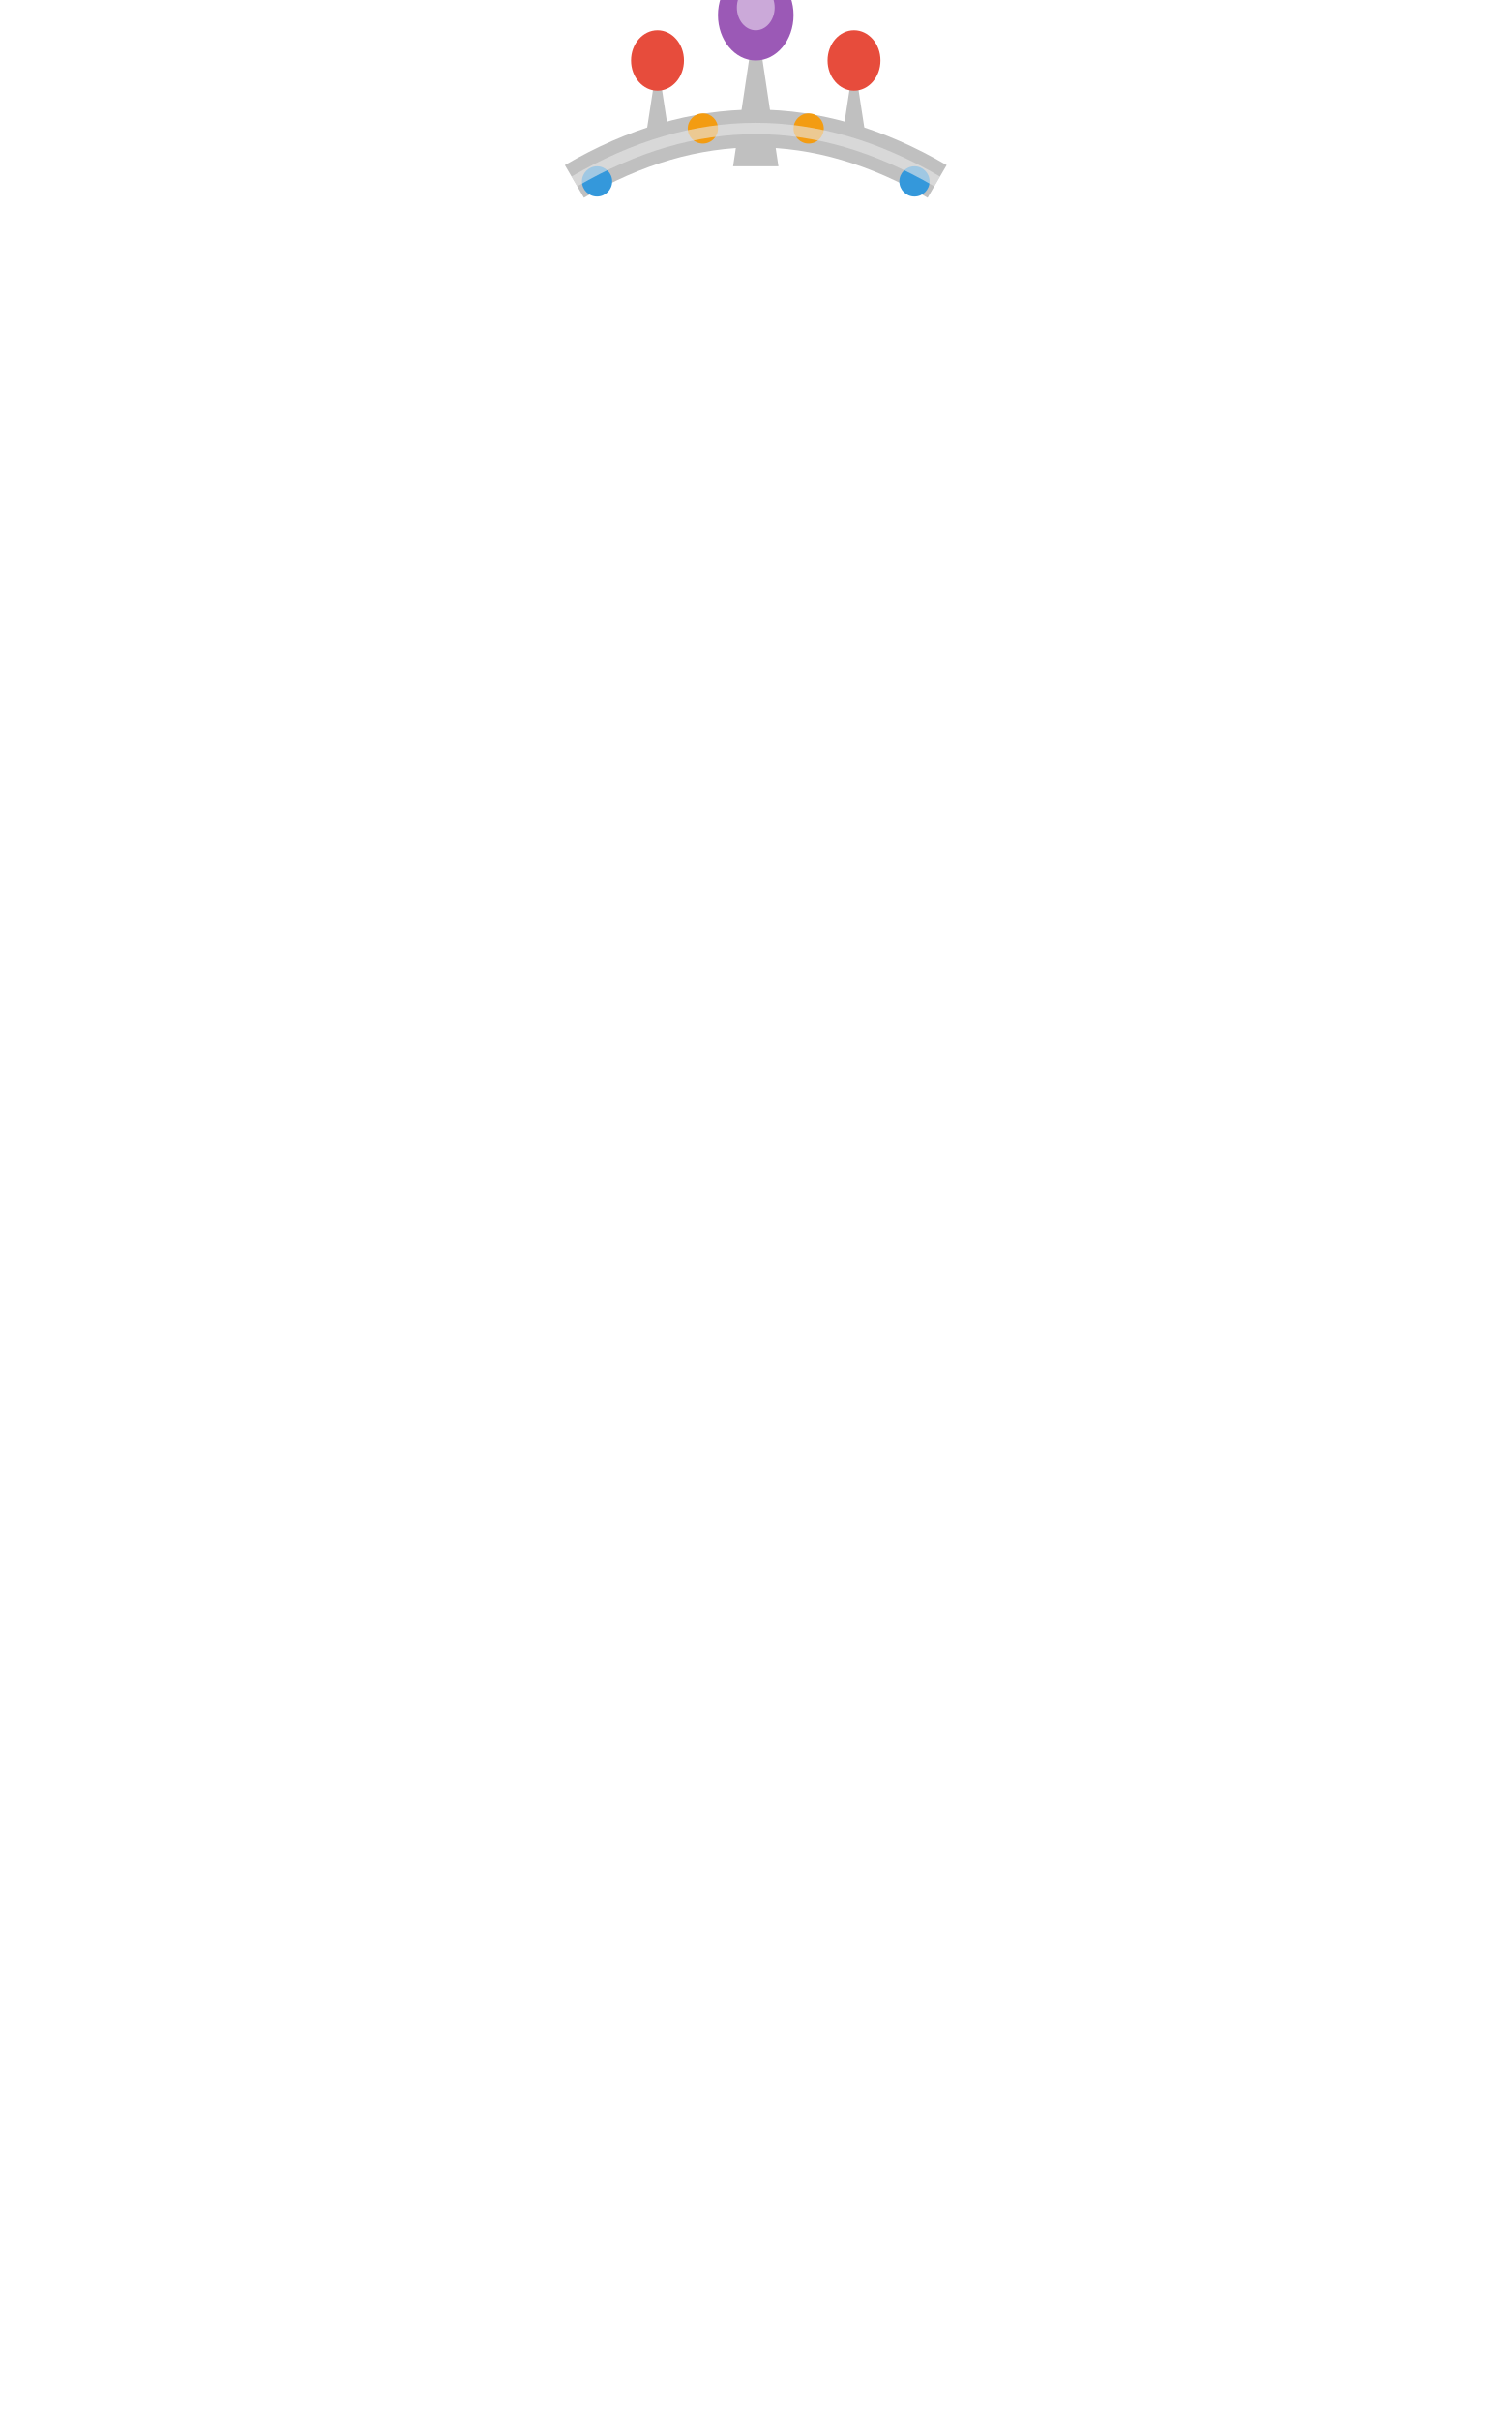
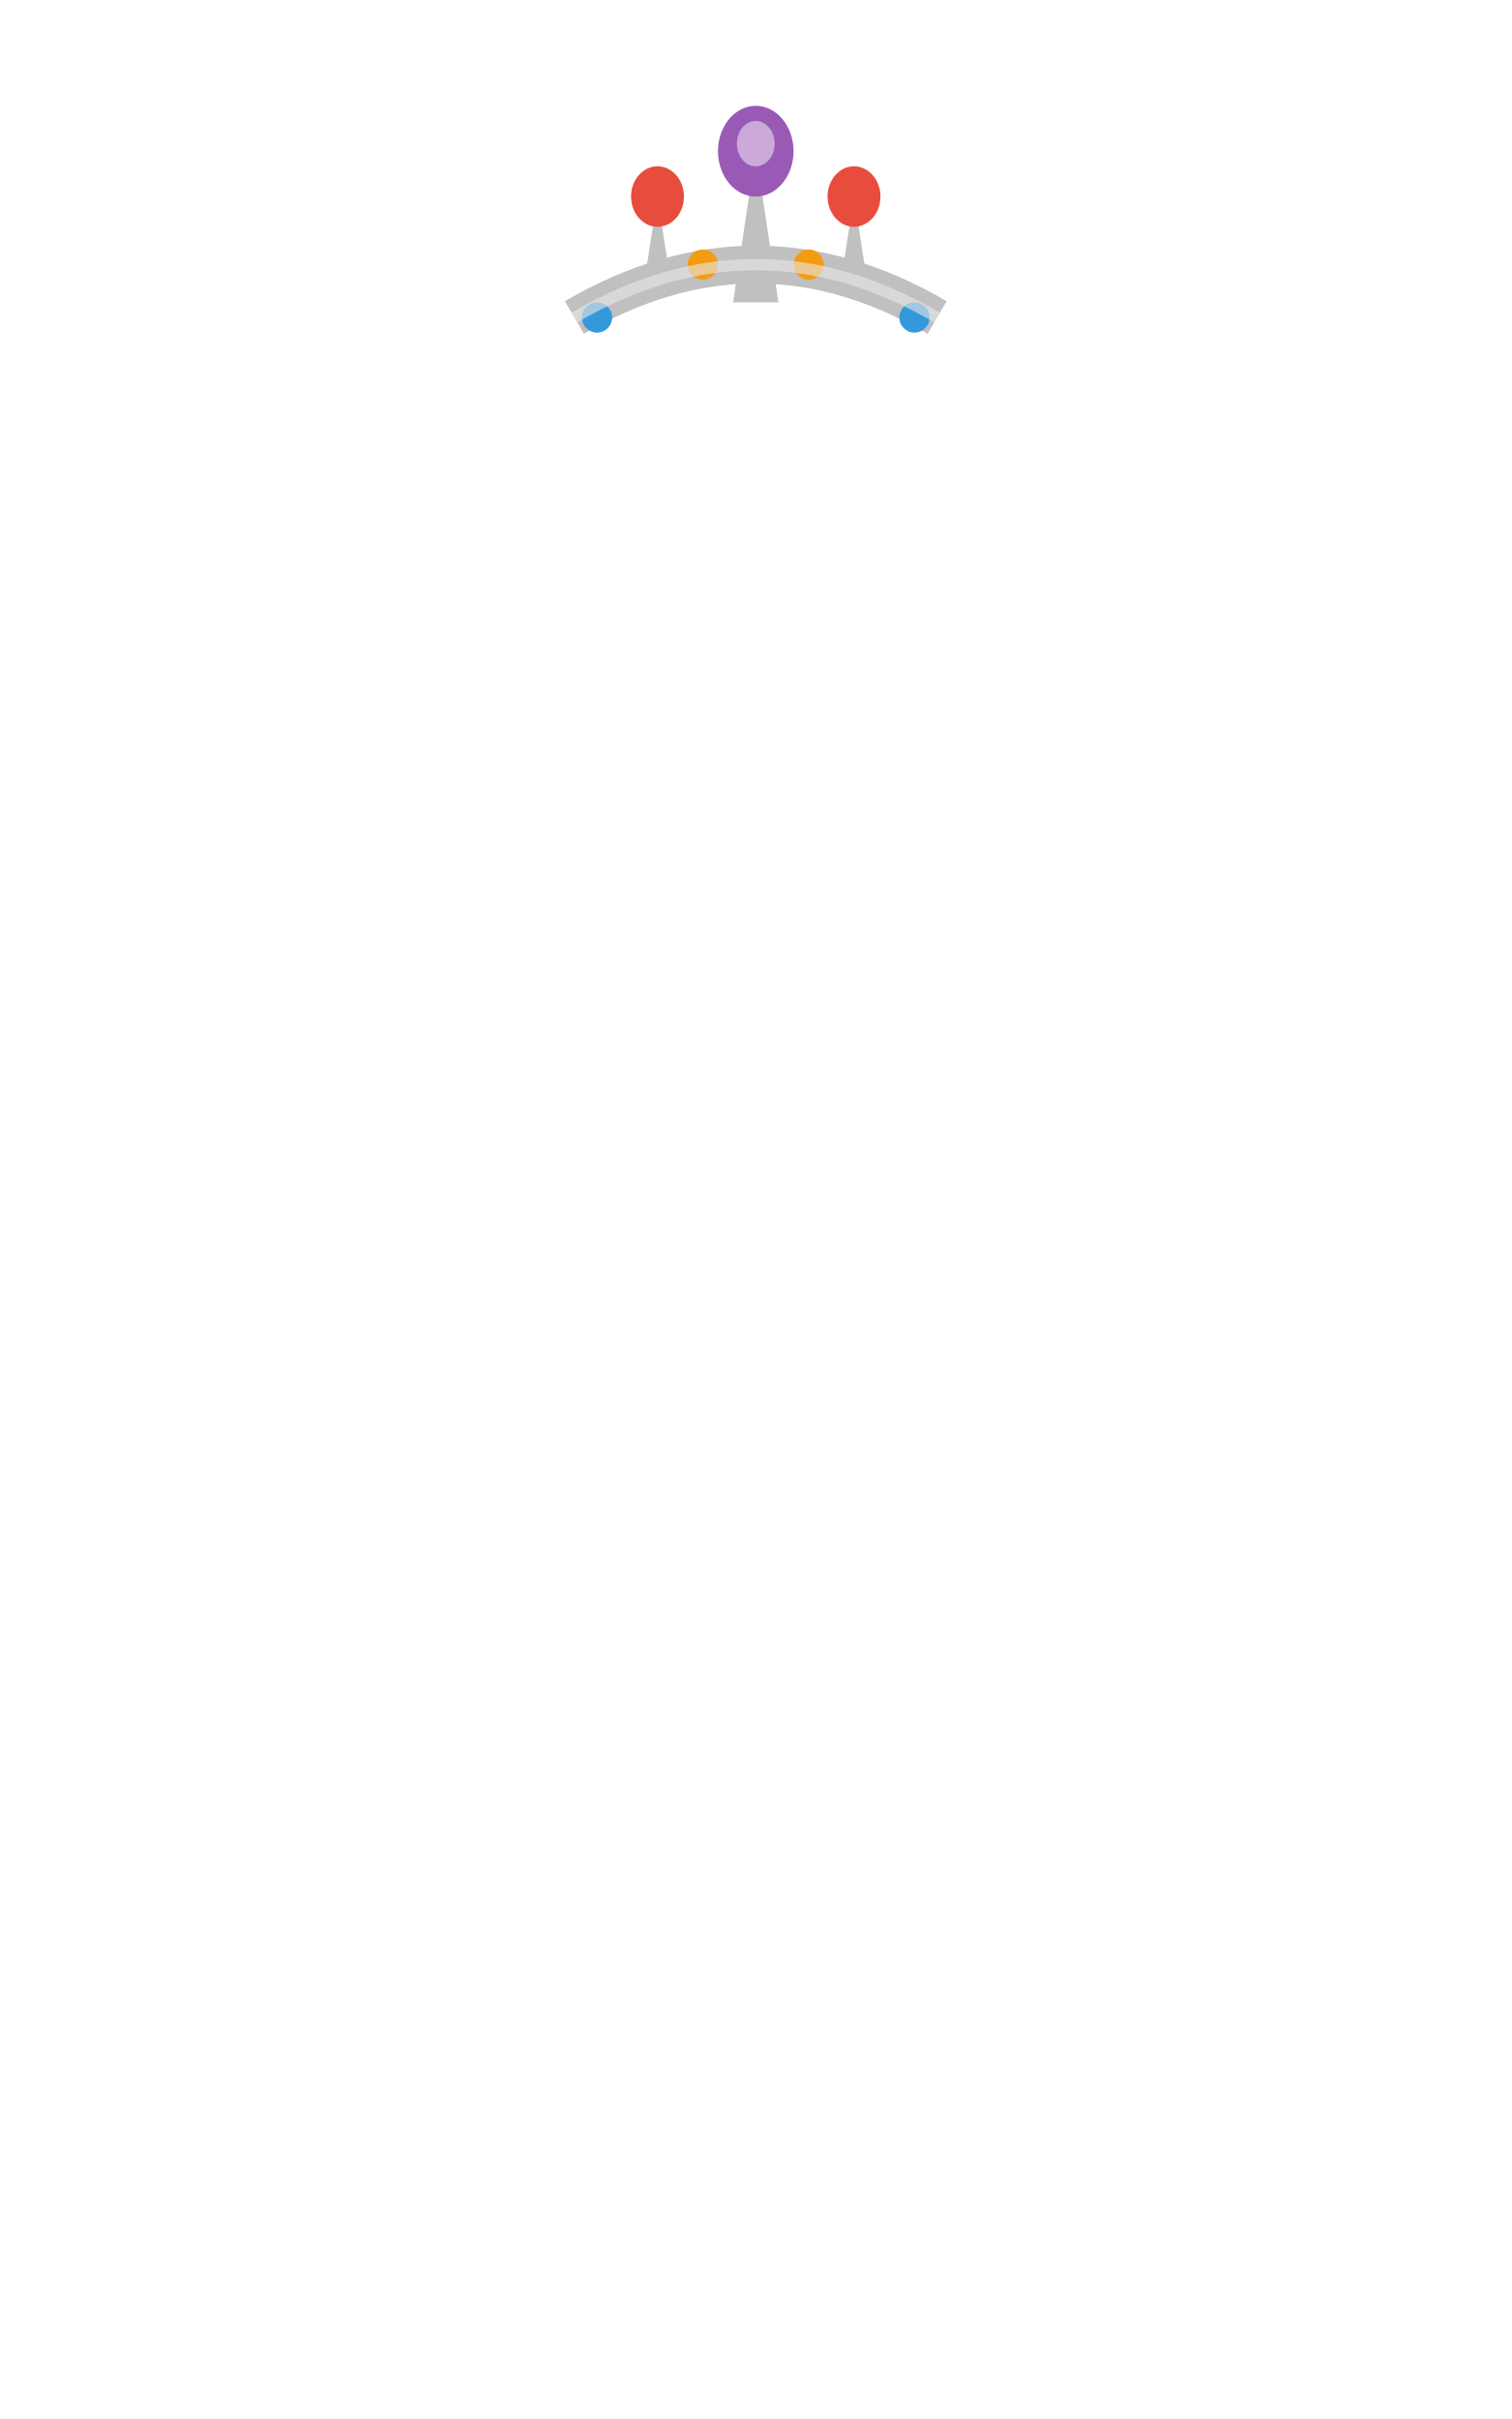
<svg xmlns="http://www.w3.org/2000/svg" viewBox="0 0 200 320" width="200" height="320">
-   <path d="M76 24 Q100 10 124 24" stroke="#C0C0C0" stroke-width="5" fill="none" />
-   <path d="M97 22 L100 2 L103 22" fill="#C0C0C0" />
-   <ellipse cx="100" cy="2" rx="5" ry="6" fill="#9B59B6" />
-   <ellipse cx="100" cy="1" rx="2.5" ry="3" fill="#D7BDE2" opacity="0.8" />
-   <path d="M85 21 L87 8 L89 21" fill="#C0C0C0" />
-   <ellipse cx="87" cy="8" rx="3.5" ry="4" fill="#E74C3C" />
-   <path d="M111 21 L113 8 L115 21" fill="#C0C0C0" />
-   <ellipse cx="113" cy="8" rx="3.5" ry="4" fill="#E74C3C" />
-   <circle cx="79" cy="24" r="2" fill="#3498DB" />
-   <circle cx="93" cy="17" r="2" fill="#F39C12" />
-   <circle cx="107" cy="17" r="2" fill="#F39C12" />
-   <circle cx="121" cy="24" r="2" fill="#3498DB" />
-   <path d="M76 24 Q100 10 124 24" stroke="#E8E8E8" stroke-width="1.5" fill="none" opacity="0.6" />
+   <path d="M76 42 Q100 28 124 42" stroke="#C0C0C0" stroke-width="5" fill="none" />
+   <path d="M97 40 L100 20 L103 40" fill="#C0C0C0" />
+   <ellipse cx="100" cy="20" rx="5" ry="6" fill="#9B59B6" />
+   <ellipse cx="100" cy="19" rx="2.5" ry="3" fill="#D7BDE2" opacity="0.8" />
+   <path d="M85 39 L87 26 L89 39" fill="#C0C0C0" />
+   <ellipse cx="87" cy="26" rx="3.5" ry="4" fill="#E74C3C" />
+   <path d="M111 39 L113 26 L115 39" fill="#C0C0C0" />
+   <ellipse cx="113" cy="26" rx="3.5" ry="4" fill="#E74C3C" />
+   <circle cx="79" cy="42" r="2" fill="#3498DB" />
+   <circle cx="93" cy="35" r="2" fill="#F39C12" />
+   <circle cx="107" cy="35" r="2" fill="#F39C12" />
+   <circle cx="121" cy="42" r="2" fill="#3498DB" />
+   <path d="M76 42 Q100 28 124 42" stroke="#E8E8E8" stroke-width="1.5" fill="none" opacity="0.6" />
</svg>
